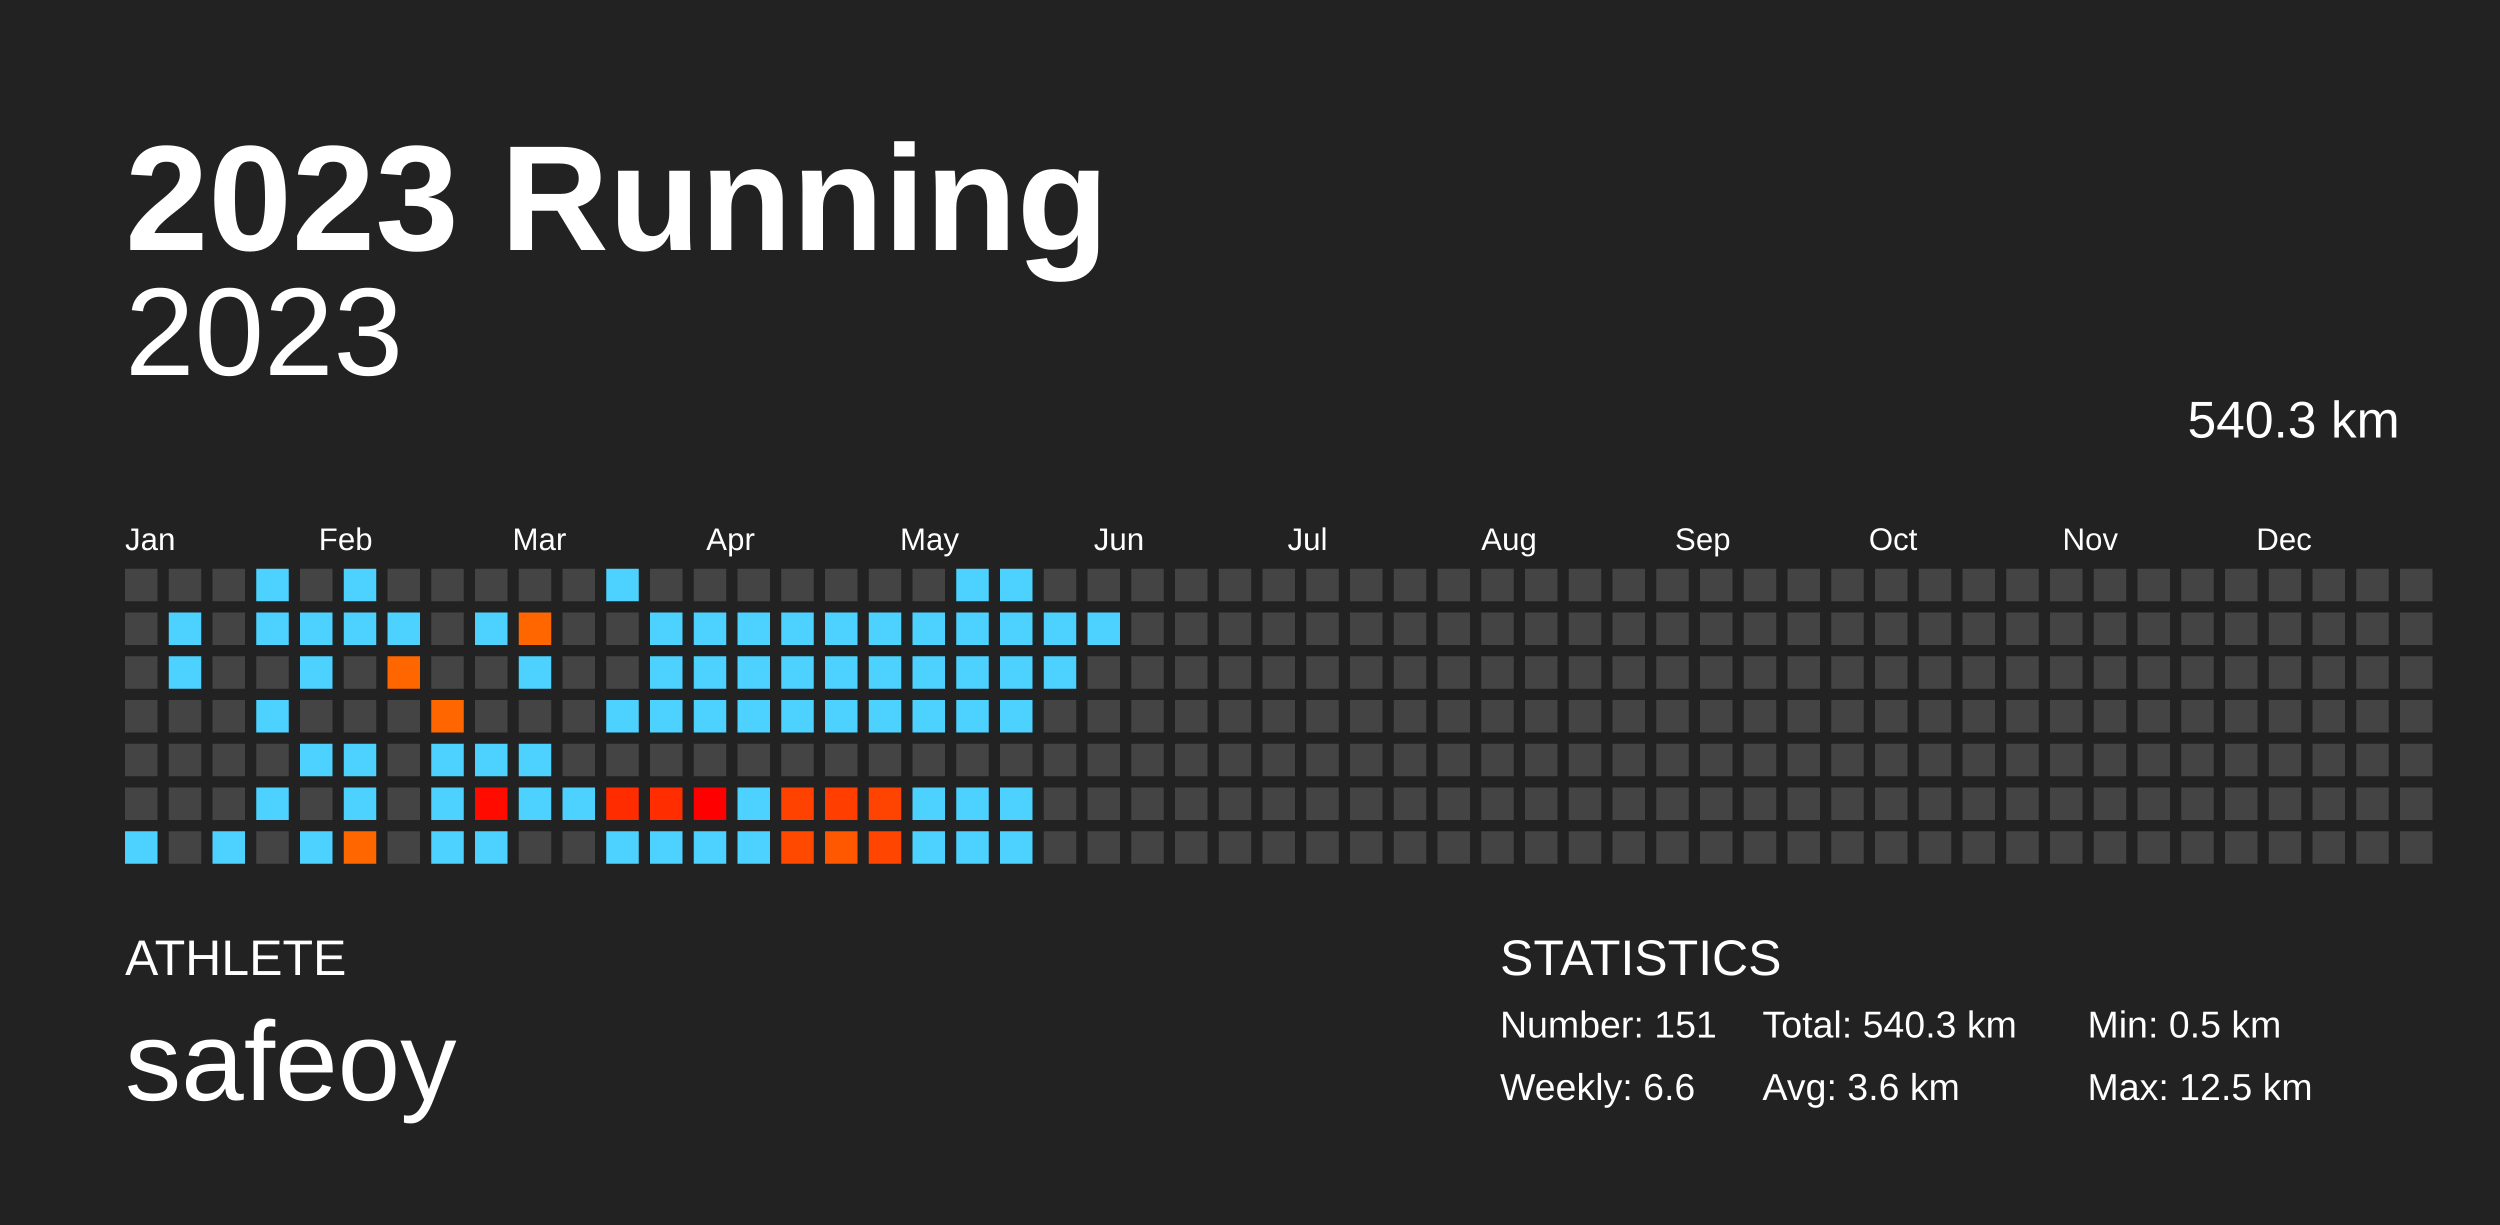
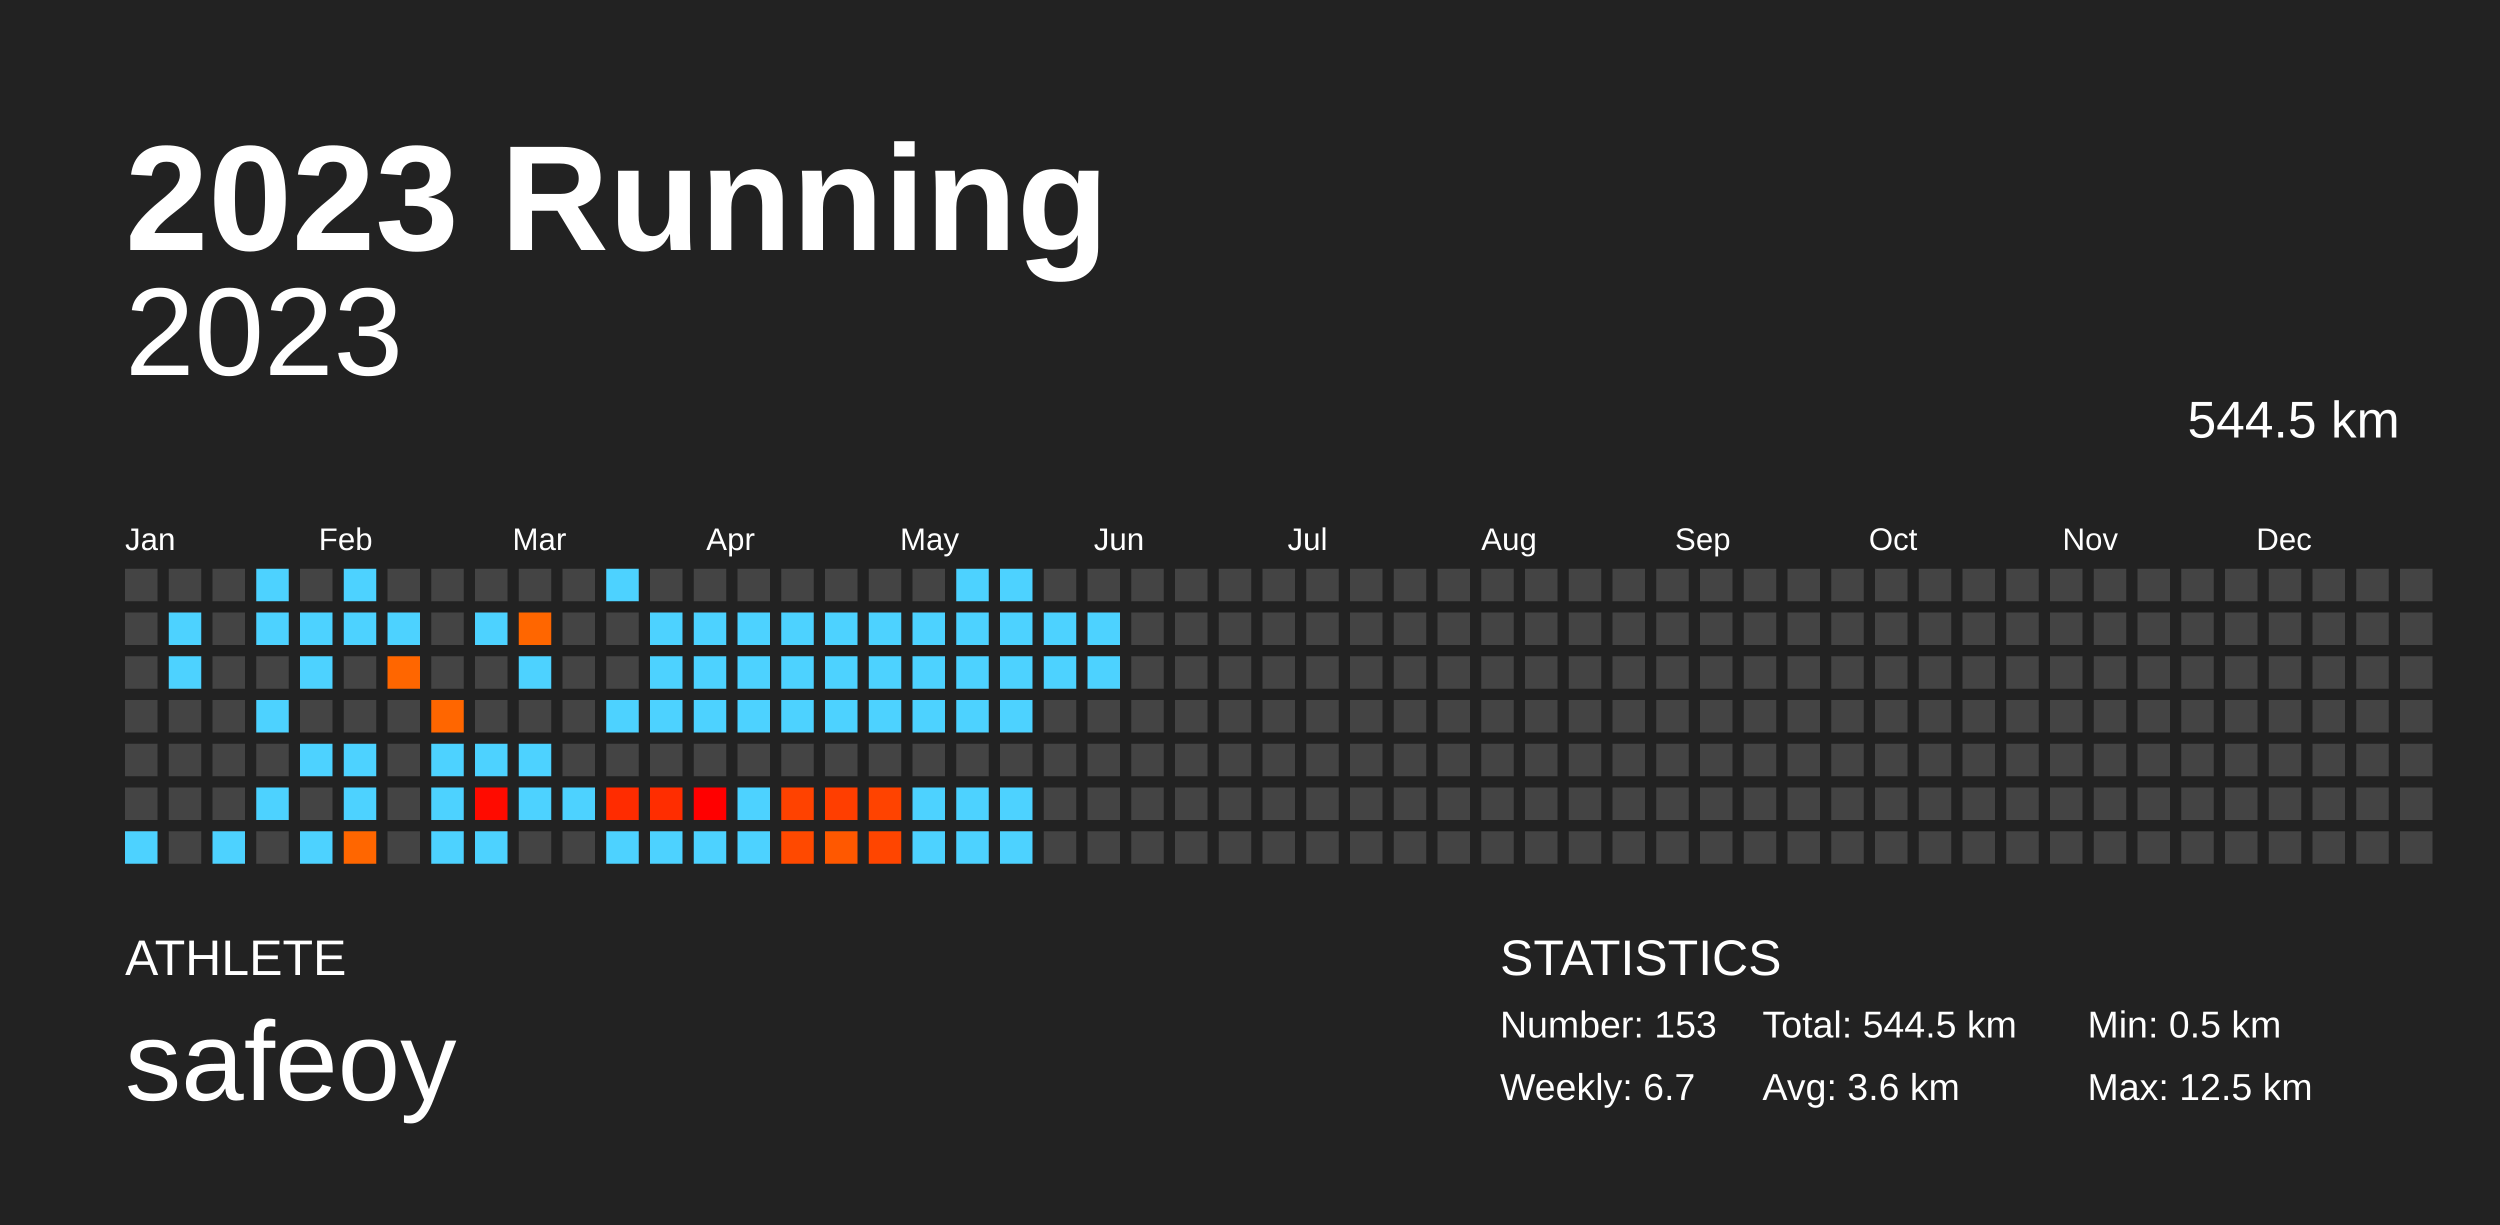
<svg xmlns="http://www.w3.org/2000/svg" baseProfile="full" height="98mm" version="1.1" viewBox="0,0,200,98" width="200mm">
  <defs />
  <rect fill="#222222" height="98" width="200" x="0" y="0" />
  <text fill="#FFFFFF" style="font-size:12px; font-family:Arial; font-weight:bold;" x="10" y="20">2023 Running</text>
  <text fill="#FFFFFF" style="font-size:4px; font-family:Arial" x="10" y="78">ATHLETE</text>
  <text fill="#FFFFFF" style="font-size:9px; font-family:Arial" x="10" y="88">safeoy</text>
  <text fill="#FFFFFF" style="font-size:4px; font-family:Arial" x="120" y="78">STATISTICS</text>
-   <text fill="#FFFFFF" style="font-size:3px; font-family:Arial" x="120" y="83">Number: 151</text>
-   <text fill="#FFFFFF" style="font-size:3px; font-family:Arial" x="120" y="88">Weekly: 6.6</text>
-   <text fill="#FFFFFF" style="font-size:3px; font-family:Arial" x="141" y="83">Total: 540.3 km</text>
+   <text fill="#FFFFFF" style="font-size:3px; font-family:Arial" x="120" y="83">Number: 153</text>
+   <text fill="#FFFFFF" style="font-size:3px; font-family:Arial" x="120" y="88">Weekly: 6.7</text>
+   <text fill="#FFFFFF" style="font-size:3px; font-family:Arial" x="141" y="83">Total: 544.5 km</text>
  <text fill="#FFFFFF" style="font-size:3px; font-family:Arial" x="141" y="88">Avg: 3.6 km</text>
  <text fill="#FFFFFF" style="font-size:3px; font-family:Arial" x="167" y="83">Min: 0.5 km</text>
  <text fill="#FFFFFF" style="font-size:3px; font-family:Arial" x="167" y="88">Max: 12.5 km</text>
  <text alignment-baseline="hanging" fill="#FFFFFF" style="font-size:10.0px; font-family:Arial;" x="10" y="30">2023</text>
-   <text alignment-baseline="hanging" fill="#FFFFFF" style="font-size:4.125px; font-family:Arial;" x="175" y="35">540.3 km</text>
+   <text alignment-baseline="hanging" fill="#FFFFFF" style="font-size:4.125px; font-family:Arial;" x="175" y="35">544.5 km</text>
  <text fill="#FFFFFF" style="font-size:2.5px; font-family:Arial" x="10.0" y="44">Jan</text>
  <text fill="#FFFFFF" style="font-size:2.5px; font-family:Arial" x="25.5" y="44">Feb</text>
  <text fill="#FFFFFF" style="font-size:2.5px; font-family:Arial" x="41.0" y="44">Mar</text>
  <text fill="#FFFFFF" style="font-size:2.5px; font-family:Arial" x="56.5" y="44">Apr</text>
  <text fill="#FFFFFF" style="font-size:2.5px; font-family:Arial" x="72.0" y="44">May</text>
  <text fill="#FFFFFF" style="font-size:2.5px; font-family:Arial" x="87.5" y="44">Jun</text>
  <text fill="#FFFFFF" style="font-size:2.5px; font-family:Arial" x="103.0" y="44">Jul</text>
  <text fill="#FFFFFF" style="font-size:2.5px; font-family:Arial" x="118.5" y="44">Aug</text>
  <text fill="#FFFFFF" style="font-size:2.5px; font-family:Arial" x="134.0" y="44">Sep</text>
  <text fill="#FFFFFF" style="font-size:2.5px; font-family:Arial" x="149.5" y="44">Oct</text>
  <text fill="#FFFFFF" style="font-size:2.5px; font-family:Arial" x="165.0" y="44">Nov</text>
  <text fill="#FFFFFF" style="font-size:2.5px; font-family:Arial" x="180.5" y="44">Dec</text>
  <rect fill="#444444" height="2.6" width="2.6" x="10.0" y="45.5" />
  <rect fill="#444444" height="2.6" width="2.6" x="10.0" y="49.0" />
  <rect fill="#444444" height="2.6" width="2.6" x="10.0" y="52.5" />
  <rect fill="#444444" height="2.6" width="2.6" x="10.0" y="56.0" />
  <rect fill="#444444" height="2.6" width="2.6" x="10.0" y="59.5" />
  <rect fill="#444444" height="2.6" width="2.6" x="10.0" y="63.0" />
  <rect fill="#4dd2ff" height="2.6" width="2.6" x="10.0" y="66.5" />
  <rect fill="#444444" height="2.6" width="2.6" x="13.5" y="45.5" />
  <rect fill="#4dd2ff" height="2.6" width="2.6" x="13.5" y="49.0" />
  <rect fill="#4dd2ff" height="2.6" width="2.6" x="13.5" y="52.5" />
  <rect fill="#444444" height="2.6" width="2.6" x="13.5" y="56.0" />
  <rect fill="#444444" height="2.6" width="2.6" x="13.5" y="59.5" />
  <rect fill="#444444" height="2.6" width="2.6" x="13.5" y="63.0" />
  <rect fill="#444444" height="2.6" width="2.6" x="13.5" y="66.5" />
  <rect fill="#444444" height="2.6" width="2.6" x="17.0" y="45.5" />
  <rect fill="#444444" height="2.6" width="2.6" x="17.0" y="49.0" />
  <rect fill="#444444" height="2.6" width="2.6" x="17.0" y="52.5" />
  <rect fill="#444444" height="2.6" width="2.6" x="17.0" y="56.0" />
  <rect fill="#444444" height="2.6" width="2.6" x="17.0" y="59.5" />
  <rect fill="#444444" height="2.6" width="2.6" x="17.0" y="63.0" />
  <rect fill="#4dd2ff" height="2.6" width="2.6" x="17.0" y="66.5" />
  <rect fill="#4dd2ff" height="2.6" width="2.6" x="20.5" y="45.5" />
  <rect fill="#4dd2ff" height="2.6" width="2.6" x="20.5" y="49.0" />
  <rect fill="#444444" height="2.6" width="2.6" x="20.5" y="52.5" />
  <rect fill="#4dd2ff" height="2.6" width="2.6" x="20.5" y="56.0" />
  <rect fill="#444444" height="2.6" width="2.6" x="20.5" y="59.5" />
  <rect fill="#4dd2ff" height="2.6" width="2.6" x="20.5" y="63.0" />
  <rect fill="#444444" height="2.6" width="2.6" x="20.5" y="66.5" />
  <rect fill="#444444" height="2.6" width="2.6" x="24.0" y="45.5" />
  <rect fill="#4dd2ff" height="2.6" width="2.6" x="24.0" y="49.0" />
  <rect fill="#4dd2ff" height="2.6" width="2.6" x="24.0" y="52.5" />
  <rect fill="#444444" height="2.6" width="2.6" x="24.0" y="56.0" />
  <rect fill="#4dd2ff" height="2.6" width="2.6" x="24.0" y="59.5" />
  <rect fill="#444444" height="2.6" width="2.6" x="24.0" y="63.0" />
  <rect fill="#4dd2ff" height="2.6" width="2.6" x="24.0" y="66.5" />
  <rect fill="#4dd2ff" height="2.6" width="2.6" x="27.5" y="45.5" />
  <rect fill="#4dd2ff" height="2.6" width="2.6" x="27.5" y="49.0" />
  <rect fill="#444444" height="2.6" width="2.6" x="27.5" y="52.5" />
  <rect fill="#444444" height="2.6" width="2.6" x="27.5" y="56.0" />
  <rect fill="#4dd2ff" height="2.6" width="2.6" x="27.5" y="59.5" />
  <rect fill="#4dd2ff" height="2.6" width="2.6" x="27.5" y="63.0" />
  <rect fill="#ff6600" height="2.6" width="2.6" x="27.5" y="66.5" />
  <rect fill="#444444" height="2.6" width="2.6" x="31.0" y="45.5" />
  <rect fill="#4dd2ff" height="2.6" width="2.6" x="31.0" y="49.0" />
  <rect fill="#ff6600" height="2.6" width="2.6" x="31.0" y="52.5" />
  <rect fill="#444444" height="2.6" width="2.6" x="31.0" y="56.0" />
  <rect fill="#444444" height="2.6" width="2.6" x="31.0" y="59.5" />
  <rect fill="#444444" height="2.6" width="2.6" x="31.0" y="63.0" />
  <rect fill="#444444" height="2.6" width="2.6" x="31.0" y="66.5" />
  <rect fill="#444444" height="2.6" width="2.6" x="34.5" y="45.5" />
  <rect fill="#444444" height="2.6" width="2.6" x="34.5" y="49.0" />
  <rect fill="#444444" height="2.6" width="2.6" x="34.5" y="52.5" />
  <rect fill="#ff6600" height="2.6" width="2.6" x="34.5" y="56.0" />
  <rect fill="#4dd2ff" height="2.6" width="2.6" x="34.5" y="59.5" />
  <rect fill="#4dd2ff" height="2.6" width="2.6" x="34.5" y="63.0" />
  <rect fill="#4dd2ff" height="2.6" width="2.6" x="34.5" y="66.5" />
  <rect fill="#444444" height="2.6" width="2.6" x="38.0" y="45.5" />
  <rect fill="#4dd2ff" height="2.6" width="2.6" x="38.0" y="49.0" />
  <rect fill="#444444" height="2.6" width="2.6" x="38.0" y="52.5" />
  <rect fill="#444444" height="2.6" width="2.6" x="38.0" y="56.0" />
  <rect fill="#4dd2ff" height="2.6" width="2.6" x="38.0" y="59.5" />
  <rect fill="#ff0b00" height="2.6" width="2.6" x="38.0" y="63.0" />
  <rect fill="#4dd2ff" height="2.6" width="2.6" x="38.0" y="66.5" />
  <rect fill="#444444" height="2.6" width="2.6" x="41.5" y="45.5" />
  <rect fill="#ff6600" height="2.6" width="2.6" x="41.5" y="49.0" />
  <rect fill="#4dd2ff" height="2.6" width="2.6" x="41.5" y="52.5" />
  <rect fill="#444444" height="2.6" width="2.6" x="41.5" y="56.0" />
  <rect fill="#4dd2ff" height="2.6" width="2.6" x="41.5" y="59.5" />
  <rect fill="#4dd2ff" height="2.6" width="2.6" x="41.5" y="63.0" />
  <rect fill="#444444" height="2.6" width="2.6" x="41.5" y="66.5" />
  <rect fill="#444444" height="2.6" width="2.6" x="45.0" y="45.5" />
  <rect fill="#444444" height="2.6" width="2.6" x="45.0" y="49.0" />
  <rect fill="#444444" height="2.6" width="2.6" x="45.0" y="52.5" />
  <rect fill="#444444" height="2.6" width="2.6" x="45.0" y="56.0" />
  <rect fill="#444444" height="2.6" width="2.6" x="45.0" y="59.5" />
  <rect fill="#4dd2ff" height="2.6" width="2.6" x="45.0" y="63.0" />
  <rect fill="#444444" height="2.6" width="2.6" x="45.0" y="66.5" />
  <rect fill="#4dd2ff" height="2.6" width="2.6" x="48.5" y="45.5" />
  <rect fill="#444444" height="2.6" width="2.6" x="48.5" y="49.0" />
  <rect fill="#444444" height="2.6" width="2.6" x="48.5" y="52.5" />
  <rect fill="#4dd2ff" height="2.6" width="2.6" x="48.5" y="56.0" />
  <rect fill="#444444" height="2.6" width="2.6" x="48.5" y="59.5" />
  <rect fill="#ff2c00" height="2.6" width="2.6" x="48.5" y="63.0" />
  <rect fill="#4dd2ff" height="2.6" width="2.6" x="48.5" y="66.5" />
  <rect fill="#444444" height="2.6" width="2.6" x="52.0" y="45.5" />
  <rect fill="#4dd2ff" height="2.6" width="2.6" x="52.0" y="49.0" />
  <rect fill="#4dd2ff" height="2.6" width="2.6" x="52.0" y="52.5" />
  <rect fill="#4dd2ff" height="2.6" width="2.6" x="52.0" y="56.0" />
  <rect fill="#444444" height="2.6" width="2.6" x="52.0" y="59.5" />
  <rect fill="#ff2d00" height="2.6" width="2.6" x="52.0" y="63.0" />
  <rect fill="#4dd2ff" height="2.6" width="2.6" x="52.0" y="66.5" />
  <rect fill="#444444" height="2.6" width="2.6" x="55.5" y="45.5" />
  <rect fill="#4dd2ff" height="2.6" width="2.6" x="55.5" y="49.0" />
  <rect fill="#4dd2ff" height="2.6" width="2.6" x="55.5" y="52.5" />
  <rect fill="#4dd2ff" height="2.6" width="2.6" x="55.5" y="56.0" />
  <rect fill="#444444" height="2.6" width="2.6" x="55.5" y="59.5" />
  <rect fill="#ff0000" height="2.6" width="2.6" x="55.5" y="63.0" />
  <rect fill="#4dd2ff" height="2.6" width="2.6" x="55.5" y="66.5" />
  <rect fill="#444444" height="2.6" width="2.6" x="59.0" y="45.5" />
  <rect fill="#4dd2ff" height="2.6" width="2.6" x="59.0" y="49.0" />
  <rect fill="#4dd2ff" height="2.6" width="2.6" x="59.0" y="52.5" />
  <rect fill="#4dd2ff" height="2.6" width="2.6" x="59.0" y="56.0" />
  <rect fill="#444444" height="2.6" width="2.6" x="59.0" y="59.5" />
  <rect fill="#4dd2ff" height="2.6" width="2.6" x="59.0" y="63.0" />
  <rect fill="#4dd2ff" height="2.6" width="2.6" x="59.0" y="66.5" />
  <rect fill="#444444" height="2.6" width="2.6" x="62.5" y="45.5" />
  <rect fill="#4dd2ff" height="2.6" width="2.6" x="62.5" y="49.0" />
  <rect fill="#4dd2ff" height="2.6" width="2.6" x="62.5" y="52.5" />
  <rect fill="#4dd2ff" height="2.6" width="2.6" x="62.5" y="56.0" />
  <rect fill="#444444" height="2.6" width="2.6" x="62.5" y="59.5" />
  <rect fill="#ff4200" height="2.6" width="2.6" x="62.5" y="63.0" />
  <rect fill="#ff4900" height="2.6" width="2.6" x="62.5" y="66.5" />
  <rect fill="#444444" height="2.6" width="2.6" x="66.0" y="45.5" />
  <rect fill="#4dd2ff" height="2.6" width="2.6" x="66.0" y="49.0" />
  <rect fill="#4dd2ff" height="2.6" width="2.6" x="66.0" y="52.5" />
  <rect fill="#4dd2ff" height="2.6" width="2.6" x="66.0" y="56.0" />
  <rect fill="#444444" height="2.6" width="2.6" x="66.0" y="59.5" />
  <rect fill="#ff3e00" height="2.6" width="2.6" x="66.0" y="63.0" />
  <rect fill="#ff5800" height="2.6" width="2.6" x="66.0" y="66.5" />
  <rect fill="#444444" height="2.6" width="2.6" x="69.5" y="45.5" />
  <rect fill="#4dd2ff" height="2.6" width="2.6" x="69.5" y="49.0" />
  <rect fill="#4dd2ff" height="2.6" width="2.6" x="69.5" y="52.5" />
  <rect fill="#4dd2ff" height="2.6" width="2.6" x="69.5" y="56.0" />
  <rect fill="#444444" height="2.6" width="2.6" x="69.5" y="59.5" />
  <rect fill="#ff4300" height="2.6" width="2.6" x="69.5" y="63.0" />
  <rect fill="#ff4500" height="2.6" width="2.6" x="69.5" y="66.5" />
  <rect fill="#444444" height="2.6" width="2.6" x="73.0" y="45.5" />
  <rect fill="#4dd2ff" height="2.6" width="2.6" x="73.0" y="49.0" />
  <rect fill="#4dd2ff" height="2.6" width="2.6" x="73.0" y="52.5" />
  <rect fill="#4dd2ff" height="2.6" width="2.6" x="73.0" y="56.0" />
  <rect fill="#444444" height="2.6" width="2.6" x="73.0" y="59.5" />
  <rect fill="#4dd2ff" height="2.6" width="2.6" x="73.0" y="63.0" />
  <rect fill="#4dd2ff" height="2.6" width="2.6" x="73.0" y="66.5" />
  <rect fill="#4dd2ff" height="2.6" width="2.6" x="76.5" y="45.5" />
  <rect fill="#4dd2ff" height="2.6" width="2.6" x="76.5" y="49.0" />
  <rect fill="#4dd2ff" height="2.6" width="2.6" x="76.5" y="52.5" />
  <rect fill="#4dd2ff" height="2.6" width="2.6" x="76.5" y="56.0" />
  <rect fill="#444444" height="2.6" width="2.6" x="76.5" y="59.5" />
  <rect fill="#4dd2ff" height="2.6" width="2.6" x="76.5" y="63.0" />
  <rect fill="#4dd2ff" height="2.6" width="2.6" x="76.5" y="66.5" />
  <rect fill="#4dd2ff" height="2.6" width="2.6" x="80.0" y="45.5" />
  <rect fill="#4dd2ff" height="2.6" width="2.6" x="80.0" y="49.0" />
  <rect fill="#4dd2ff" height="2.6" width="2.6" x="80.0" y="52.5" />
  <rect fill="#4dd2ff" height="2.6" width="2.6" x="80.0" y="56.0" />
  <rect fill="#444444" height="2.6" width="2.6" x="80.0" y="59.5" />
  <rect fill="#4dd2ff" height="2.6" width="2.6" x="80.0" y="63.0" />
  <rect fill="#4dd2ff" height="2.6" width="2.6" x="80.0" y="66.5" />
  <rect fill="#444444" height="2.6" width="2.6" x="83.5" y="45.5" />
  <rect fill="#4dd2ff" height="2.6" width="2.6" x="83.5" y="49.0" />
  <rect fill="#4dd2ff" height="2.6" width="2.6" x="83.5" y="52.5" />
  <rect fill="#444444" height="2.6" width="2.6" x="83.5" y="56.0" />
  <rect fill="#444444" height="2.6" width="2.6" x="83.5" y="59.5" />
  <rect fill="#444444" height="2.6" width="2.6" x="83.5" y="63.0" />
  <rect fill="#444444" height="2.6" width="2.6" x="83.5" y="66.5" />
  <rect fill="#444444" height="2.6" width="2.6" x="87.0" y="45.5" />
  <rect fill="#4dd2ff" height="2.6" width="2.6" x="87.0" y="49.0" />
-   <rect fill="#444444" height="2.6" width="2.6" x="87.0" y="52.5" />
+   <rect fill="#4dd2ff" height="2.6" width="2.6" x="87.0" y="52.5" />
  <rect fill="#444444" height="2.6" width="2.6" x="87.0" y="56.0" />
  <rect fill="#444444" height="2.6" width="2.6" x="87.0" y="59.5" />
  <rect fill="#444444" height="2.6" width="2.6" x="87.0" y="63.0" />
  <rect fill="#444444" height="2.6" width="2.6" x="87.0" y="66.5" />
  <rect fill="#444444" height="2.6" width="2.6" x="90.5" y="45.5" />
  <rect fill="#444444" height="2.6" width="2.6" x="90.5" y="49.0" />
  <rect fill="#444444" height="2.6" width="2.6" x="90.5" y="52.5" />
  <rect fill="#444444" height="2.6" width="2.6" x="90.5" y="56.0" />
  <rect fill="#444444" height="2.6" width="2.6" x="90.5" y="59.5" />
  <rect fill="#444444" height="2.6" width="2.6" x="90.5" y="63.0" />
  <rect fill="#444444" height="2.6" width="2.6" x="90.5" y="66.5" />
  <rect fill="#444444" height="2.6" width="2.6" x="94.0" y="45.5" />
  <rect fill="#444444" height="2.6" width="2.6" x="94.0" y="49.0" />
  <rect fill="#444444" height="2.6" width="2.6" x="94.0" y="52.5" />
  <rect fill="#444444" height="2.6" width="2.6" x="94.0" y="56.0" />
  <rect fill="#444444" height="2.6" width="2.6" x="94.0" y="59.5" />
  <rect fill="#444444" height="2.6" width="2.6" x="94.0" y="63.0" />
  <rect fill="#444444" height="2.6" width="2.6" x="94.0" y="66.5" />
  <rect fill="#444444" height="2.6" width="2.6" x="97.5" y="45.5" />
  <rect fill="#444444" height="2.6" width="2.6" x="97.5" y="49.0" />
  <rect fill="#444444" height="2.6" width="2.6" x="97.5" y="52.5" />
  <rect fill="#444444" height="2.6" width="2.6" x="97.5" y="56.0" />
  <rect fill="#444444" height="2.6" width="2.6" x="97.5" y="59.5" />
  <rect fill="#444444" height="2.6" width="2.6" x="97.5" y="63.0" />
  <rect fill="#444444" height="2.6" width="2.6" x="97.5" y="66.5" />
  <rect fill="#444444" height="2.6" width="2.6" x="101.0" y="45.5" />
  <rect fill="#444444" height="2.6" width="2.6" x="101.0" y="49.0" />
  <rect fill="#444444" height="2.6" width="2.6" x="101.0" y="52.5" />
  <rect fill="#444444" height="2.6" width="2.6" x="101.0" y="56.0" />
  <rect fill="#444444" height="2.6" width="2.6" x="101.0" y="59.5" />
  <rect fill="#444444" height="2.6" width="2.6" x="101.0" y="63.0" />
  <rect fill="#444444" height="2.6" width="2.6" x="101.0" y="66.5" />
  <rect fill="#444444" height="2.6" width="2.6" x="104.5" y="45.5" />
  <rect fill="#444444" height="2.6" width="2.6" x="104.5" y="49.0" />
  <rect fill="#444444" height="2.6" width="2.6" x="104.5" y="52.5" />
  <rect fill="#444444" height="2.6" width="2.6" x="104.5" y="56.0" />
  <rect fill="#444444" height="2.6" width="2.6" x="104.5" y="59.5" />
  <rect fill="#444444" height="2.6" width="2.6" x="104.5" y="63.0" />
  <rect fill="#444444" height="2.6" width="2.6" x="104.5" y="66.5" />
  <rect fill="#444444" height="2.6" width="2.6" x="108.0" y="45.5" />
  <rect fill="#444444" height="2.6" width="2.6" x="108.0" y="49.0" />
  <rect fill="#444444" height="2.6" width="2.6" x="108.0" y="52.5" />
  <rect fill="#444444" height="2.6" width="2.6" x="108.0" y="56.0" />
  <rect fill="#444444" height="2.6" width="2.6" x="108.0" y="59.5" />
  <rect fill="#444444" height="2.6" width="2.6" x="108.0" y="63.0" />
  <rect fill="#444444" height="2.6" width="2.6" x="108.0" y="66.5" />
  <rect fill="#444444" height="2.6" width="2.6" x="111.5" y="45.5" />
  <rect fill="#444444" height="2.6" width="2.6" x="111.5" y="49.0" />
  <rect fill="#444444" height="2.6" width="2.6" x="111.5" y="52.5" />
  <rect fill="#444444" height="2.6" width="2.6" x="111.5" y="56.0" />
  <rect fill="#444444" height="2.6" width="2.6" x="111.5" y="59.5" />
  <rect fill="#444444" height="2.6" width="2.6" x="111.5" y="63.0" />
  <rect fill="#444444" height="2.6" width="2.6" x="111.5" y="66.5" />
  <rect fill="#444444" height="2.6" width="2.6" x="115.0" y="45.5" />
  <rect fill="#444444" height="2.6" width="2.6" x="115.0" y="49.0" />
  <rect fill="#444444" height="2.6" width="2.6" x="115.0" y="52.5" />
  <rect fill="#444444" height="2.6" width="2.6" x="115.0" y="56.0" />
  <rect fill="#444444" height="2.6" width="2.6" x="115.0" y="59.5" />
  <rect fill="#444444" height="2.6" width="2.6" x="115.0" y="63.0" />
  <rect fill="#444444" height="2.6" width="2.6" x="115.0" y="66.5" />
  <rect fill="#444444" height="2.6" width="2.6" x="118.5" y="45.5" />
  <rect fill="#444444" height="2.6" width="2.6" x="118.5" y="49.0" />
  <rect fill="#444444" height="2.6" width="2.6" x="118.5" y="52.5" />
  <rect fill="#444444" height="2.6" width="2.6" x="118.5" y="56.0" />
  <rect fill="#444444" height="2.6" width="2.6" x="118.5" y="59.5" />
  <rect fill="#444444" height="2.6" width="2.6" x="118.5" y="63.0" />
  <rect fill="#444444" height="2.6" width="2.6" x="118.5" y="66.5" />
  <rect fill="#444444" height="2.6" width="2.6" x="122.0" y="45.5" />
  <rect fill="#444444" height="2.6" width="2.6" x="122.0" y="49.0" />
  <rect fill="#444444" height="2.6" width="2.6" x="122.0" y="52.5" />
  <rect fill="#444444" height="2.6" width="2.6" x="122.0" y="56.0" />
  <rect fill="#444444" height="2.6" width="2.6" x="122.0" y="59.5" />
  <rect fill="#444444" height="2.6" width="2.6" x="122.0" y="63.0" />
  <rect fill="#444444" height="2.6" width="2.6" x="122.0" y="66.5" />
  <rect fill="#444444" height="2.6" width="2.6" x="125.5" y="45.5" />
  <rect fill="#444444" height="2.6" width="2.6" x="125.5" y="49.0" />
  <rect fill="#444444" height="2.6" width="2.6" x="125.5" y="52.5" />
  <rect fill="#444444" height="2.6" width="2.6" x="125.5" y="56.0" />
  <rect fill="#444444" height="2.6" width="2.6" x="125.5" y="59.5" />
  <rect fill="#444444" height="2.6" width="2.6" x="125.5" y="63.0" />
  <rect fill="#444444" height="2.6" width="2.6" x="125.5" y="66.5" />
  <rect fill="#444444" height="2.6" width="2.6" x="129.0" y="45.5" />
  <rect fill="#444444" height="2.6" width="2.6" x="129.0" y="49.0" />
  <rect fill="#444444" height="2.6" width="2.6" x="129.0" y="52.5" />
  <rect fill="#444444" height="2.6" width="2.6" x="129.0" y="56.0" />
  <rect fill="#444444" height="2.6" width="2.6" x="129.0" y="59.5" />
  <rect fill="#444444" height="2.6" width="2.6" x="129.0" y="63.0" />
  <rect fill="#444444" height="2.6" width="2.6" x="129.0" y="66.5" />
  <rect fill="#444444" height="2.6" width="2.6" x="132.5" y="45.5" />
  <rect fill="#444444" height="2.6" width="2.6" x="132.5" y="49.0" />
  <rect fill="#444444" height="2.6" width="2.6" x="132.5" y="52.5" />
  <rect fill="#444444" height="2.6" width="2.6" x="132.5" y="56.0" />
  <rect fill="#444444" height="2.6" width="2.6" x="132.5" y="59.5" />
  <rect fill="#444444" height="2.6" width="2.6" x="132.5" y="63.0" />
  <rect fill="#444444" height="2.6" width="2.6" x="132.5" y="66.5" />
  <rect fill="#444444" height="2.6" width="2.6" x="136.0" y="45.5" />
  <rect fill="#444444" height="2.6" width="2.6" x="136.0" y="49.0" />
  <rect fill="#444444" height="2.6" width="2.6" x="136.0" y="52.5" />
  <rect fill="#444444" height="2.6" width="2.6" x="136.0" y="56.0" />
  <rect fill="#444444" height="2.6" width="2.6" x="136.0" y="59.5" />
  <rect fill="#444444" height="2.6" width="2.6" x="136.0" y="63.0" />
  <rect fill="#444444" height="2.6" width="2.6" x="136.0" y="66.5" />
  <rect fill="#444444" height="2.6" width="2.6" x="139.5" y="45.5" />
  <rect fill="#444444" height="2.6" width="2.6" x="139.5" y="49.0" />
  <rect fill="#444444" height="2.6" width="2.6" x="139.5" y="52.5" />
  <rect fill="#444444" height="2.6" width="2.6" x="139.5" y="56.0" />
  <rect fill="#444444" height="2.6" width="2.6" x="139.5" y="59.5" />
  <rect fill="#444444" height="2.6" width="2.6" x="139.5" y="63.0" />
  <rect fill="#444444" height="2.6" width="2.6" x="139.5" y="66.5" />
  <rect fill="#444444" height="2.6" width="2.6" x="143.0" y="45.5" />
  <rect fill="#444444" height="2.6" width="2.6" x="143.0" y="49.0" />
  <rect fill="#444444" height="2.6" width="2.6" x="143.0" y="52.5" />
  <rect fill="#444444" height="2.6" width="2.6" x="143.0" y="56.0" />
  <rect fill="#444444" height="2.6" width="2.6" x="143.0" y="59.5" />
  <rect fill="#444444" height="2.6" width="2.6" x="143.0" y="63.0" />
  <rect fill="#444444" height="2.6" width="2.6" x="143.0" y="66.5" />
  <rect fill="#444444" height="2.6" width="2.6" x="146.5" y="45.5" />
  <rect fill="#444444" height="2.6" width="2.6" x="146.5" y="49.0" />
  <rect fill="#444444" height="2.6" width="2.6" x="146.5" y="52.5" />
  <rect fill="#444444" height="2.6" width="2.6" x="146.5" y="56.0" />
  <rect fill="#444444" height="2.6" width="2.6" x="146.5" y="59.5" />
  <rect fill="#444444" height="2.6" width="2.6" x="146.5" y="63.0" />
  <rect fill="#444444" height="2.6" width="2.6" x="146.5" y="66.5" />
  <rect fill="#444444" height="2.6" width="2.6" x="150.0" y="45.5" />
  <rect fill="#444444" height="2.6" width="2.6" x="150.0" y="49.0" />
  <rect fill="#444444" height="2.6" width="2.6" x="150.0" y="52.5" />
  <rect fill="#444444" height="2.6" width="2.6" x="150.0" y="56.0" />
  <rect fill="#444444" height="2.6" width="2.6" x="150.0" y="59.5" />
  <rect fill="#444444" height="2.6" width="2.6" x="150.0" y="63.0" />
  <rect fill="#444444" height="2.6" width="2.6" x="150.0" y="66.5" />
  <rect fill="#444444" height="2.6" width="2.6" x="153.5" y="45.5" />
  <rect fill="#444444" height="2.6" width="2.6" x="153.5" y="49.0" />
  <rect fill="#444444" height="2.6" width="2.6" x="153.5" y="52.5" />
  <rect fill="#444444" height="2.6" width="2.6" x="153.5" y="56.0" />
  <rect fill="#444444" height="2.6" width="2.6" x="153.5" y="59.5" />
  <rect fill="#444444" height="2.6" width="2.6" x="153.5" y="63.0" />
  <rect fill="#444444" height="2.6" width="2.6" x="153.5" y="66.5" />
  <rect fill="#444444" height="2.6" width="2.6" x="157.0" y="45.5" />
  <rect fill="#444444" height="2.6" width="2.6" x="157.0" y="49.0" />
  <rect fill="#444444" height="2.6" width="2.6" x="157.0" y="52.5" />
  <rect fill="#444444" height="2.6" width="2.6" x="157.0" y="56.0" />
  <rect fill="#444444" height="2.6" width="2.6" x="157.0" y="59.5" />
  <rect fill="#444444" height="2.6" width="2.6" x="157.0" y="63.0" />
  <rect fill="#444444" height="2.6" width="2.6" x="157.0" y="66.5" />
  <rect fill="#444444" height="2.6" width="2.6" x="160.5" y="45.5" />
  <rect fill="#444444" height="2.6" width="2.6" x="160.5" y="49.0" />
  <rect fill="#444444" height="2.6" width="2.6" x="160.5" y="52.5" />
  <rect fill="#444444" height="2.6" width="2.6" x="160.5" y="56.0" />
  <rect fill="#444444" height="2.6" width="2.6" x="160.5" y="59.5" />
  <rect fill="#444444" height="2.6" width="2.6" x="160.5" y="63.0" />
  <rect fill="#444444" height="2.6" width="2.6" x="160.5" y="66.5" />
  <rect fill="#444444" height="2.6" width="2.6" x="164.0" y="45.5" />
  <rect fill="#444444" height="2.6" width="2.6" x="164.0" y="49.0" />
  <rect fill="#444444" height="2.6" width="2.6" x="164.0" y="52.5" />
  <rect fill="#444444" height="2.6" width="2.6" x="164.0" y="56.0" />
  <rect fill="#444444" height="2.6" width="2.6" x="164.0" y="59.5" />
  <rect fill="#444444" height="2.6" width="2.6" x="164.0" y="63.0" />
  <rect fill="#444444" height="2.6" width="2.6" x="164.0" y="66.5" />
  <rect fill="#444444" height="2.6" width="2.6" x="167.5" y="45.5" />
  <rect fill="#444444" height="2.6" width="2.6" x="167.5" y="49.0" />
  <rect fill="#444444" height="2.6" width="2.6" x="167.5" y="52.5" />
  <rect fill="#444444" height="2.6" width="2.6" x="167.5" y="56.0" />
  <rect fill="#444444" height="2.6" width="2.6" x="167.5" y="59.5" />
  <rect fill="#444444" height="2.6" width="2.6" x="167.5" y="63.0" />
  <rect fill="#444444" height="2.6" width="2.6" x="167.5" y="66.5" />
  <rect fill="#444444" height="2.6" width="2.6" x="171.0" y="45.5" />
  <rect fill="#444444" height="2.6" width="2.6" x="171.0" y="49.0" />
  <rect fill="#444444" height="2.6" width="2.6" x="171.0" y="52.5" />
  <rect fill="#444444" height="2.6" width="2.6" x="171.0" y="56.0" />
  <rect fill="#444444" height="2.6" width="2.6" x="171.0" y="59.5" />
  <rect fill="#444444" height="2.6" width="2.6" x="171.0" y="63.0" />
  <rect fill="#444444" height="2.6" width="2.6" x="171.0" y="66.5" />
  <rect fill="#444444" height="2.6" width="2.6" x="174.5" y="45.5" />
  <rect fill="#444444" height="2.6" width="2.6" x="174.5" y="49.0" />
  <rect fill="#444444" height="2.6" width="2.6" x="174.5" y="52.5" />
  <rect fill="#444444" height="2.6" width="2.6" x="174.5" y="56.0" />
  <rect fill="#444444" height="2.6" width="2.6" x="174.5" y="59.5" />
  <rect fill="#444444" height="2.6" width="2.6" x="174.5" y="63.0" />
  <rect fill="#444444" height="2.6" width="2.6" x="174.5" y="66.5" />
  <rect fill="#444444" height="2.6" width="2.6" x="178.0" y="45.5" />
  <rect fill="#444444" height="2.6" width="2.6" x="178.0" y="49.0" />
  <rect fill="#444444" height="2.6" width="2.6" x="178.0" y="52.5" />
  <rect fill="#444444" height="2.6" width="2.6" x="178.0" y="56.0" />
  <rect fill="#444444" height="2.6" width="2.6" x="178.0" y="59.5" />
  <rect fill="#444444" height="2.6" width="2.6" x="178.0" y="63.0" />
  <rect fill="#444444" height="2.6" width="2.6" x="178.0" y="66.5" />
  <rect fill="#444444" height="2.6" width="2.6" x="181.5" y="45.5" />
  <rect fill="#444444" height="2.6" width="2.6" x="181.5" y="49.0" />
  <rect fill="#444444" height="2.6" width="2.6" x="181.5" y="52.5" />
  <rect fill="#444444" height="2.6" width="2.6" x="181.5" y="56.0" />
  <rect fill="#444444" height="2.6" width="2.6" x="181.5" y="59.5" />
  <rect fill="#444444" height="2.6" width="2.6" x="181.5" y="63.0" />
  <rect fill="#444444" height="2.6" width="2.6" x="181.5" y="66.5" />
  <rect fill="#444444" height="2.6" width="2.6" x="185.0" y="45.5" />
  <rect fill="#444444" height="2.6" width="2.6" x="185.0" y="49.0" />
  <rect fill="#444444" height="2.6" width="2.6" x="185.0" y="52.5" />
  <rect fill="#444444" height="2.6" width="2.6" x="185.0" y="56.0" />
  <rect fill="#444444" height="2.6" width="2.6" x="185.0" y="59.5" />
  <rect fill="#444444" height="2.6" width="2.6" x="185.0" y="63.0" />
  <rect fill="#444444" height="2.6" width="2.6" x="185.0" y="66.5" />
  <rect fill="#444444" height="2.6" width="2.6" x="188.5" y="45.5" />
  <rect fill="#444444" height="2.6" width="2.6" x="188.5" y="49.0" />
  <rect fill="#444444" height="2.6" width="2.6" x="188.5" y="52.5" />
  <rect fill="#444444" height="2.6" width="2.6" x="188.5" y="56.0" />
  <rect fill="#444444" height="2.6" width="2.6" x="188.5" y="59.5" />
  <rect fill="#444444" height="2.6" width="2.6" x="188.5" y="63.0" />
  <rect fill="#444444" height="2.6" width="2.6" x="188.5" y="66.5" />
  <rect fill="#444444" height="2.6" width="2.6" x="192.0" y="45.5" />
  <rect fill="#444444" height="2.6" width="2.6" x="192.0" y="49.0" />
  <rect fill="#444444" height="2.6" width="2.6" x="192.0" y="52.5" />
  <rect fill="#444444" height="2.6" width="2.6" x="192.0" y="56.0" />
  <rect fill="#444444" height="2.6" width="2.6" x="192.0" y="59.5" />
  <rect fill="#444444" height="2.6" width="2.6" x="192.0" y="63.0" />
  <rect fill="#444444" height="2.6" width="2.6" x="192.0" y="66.5" />
</svg>
